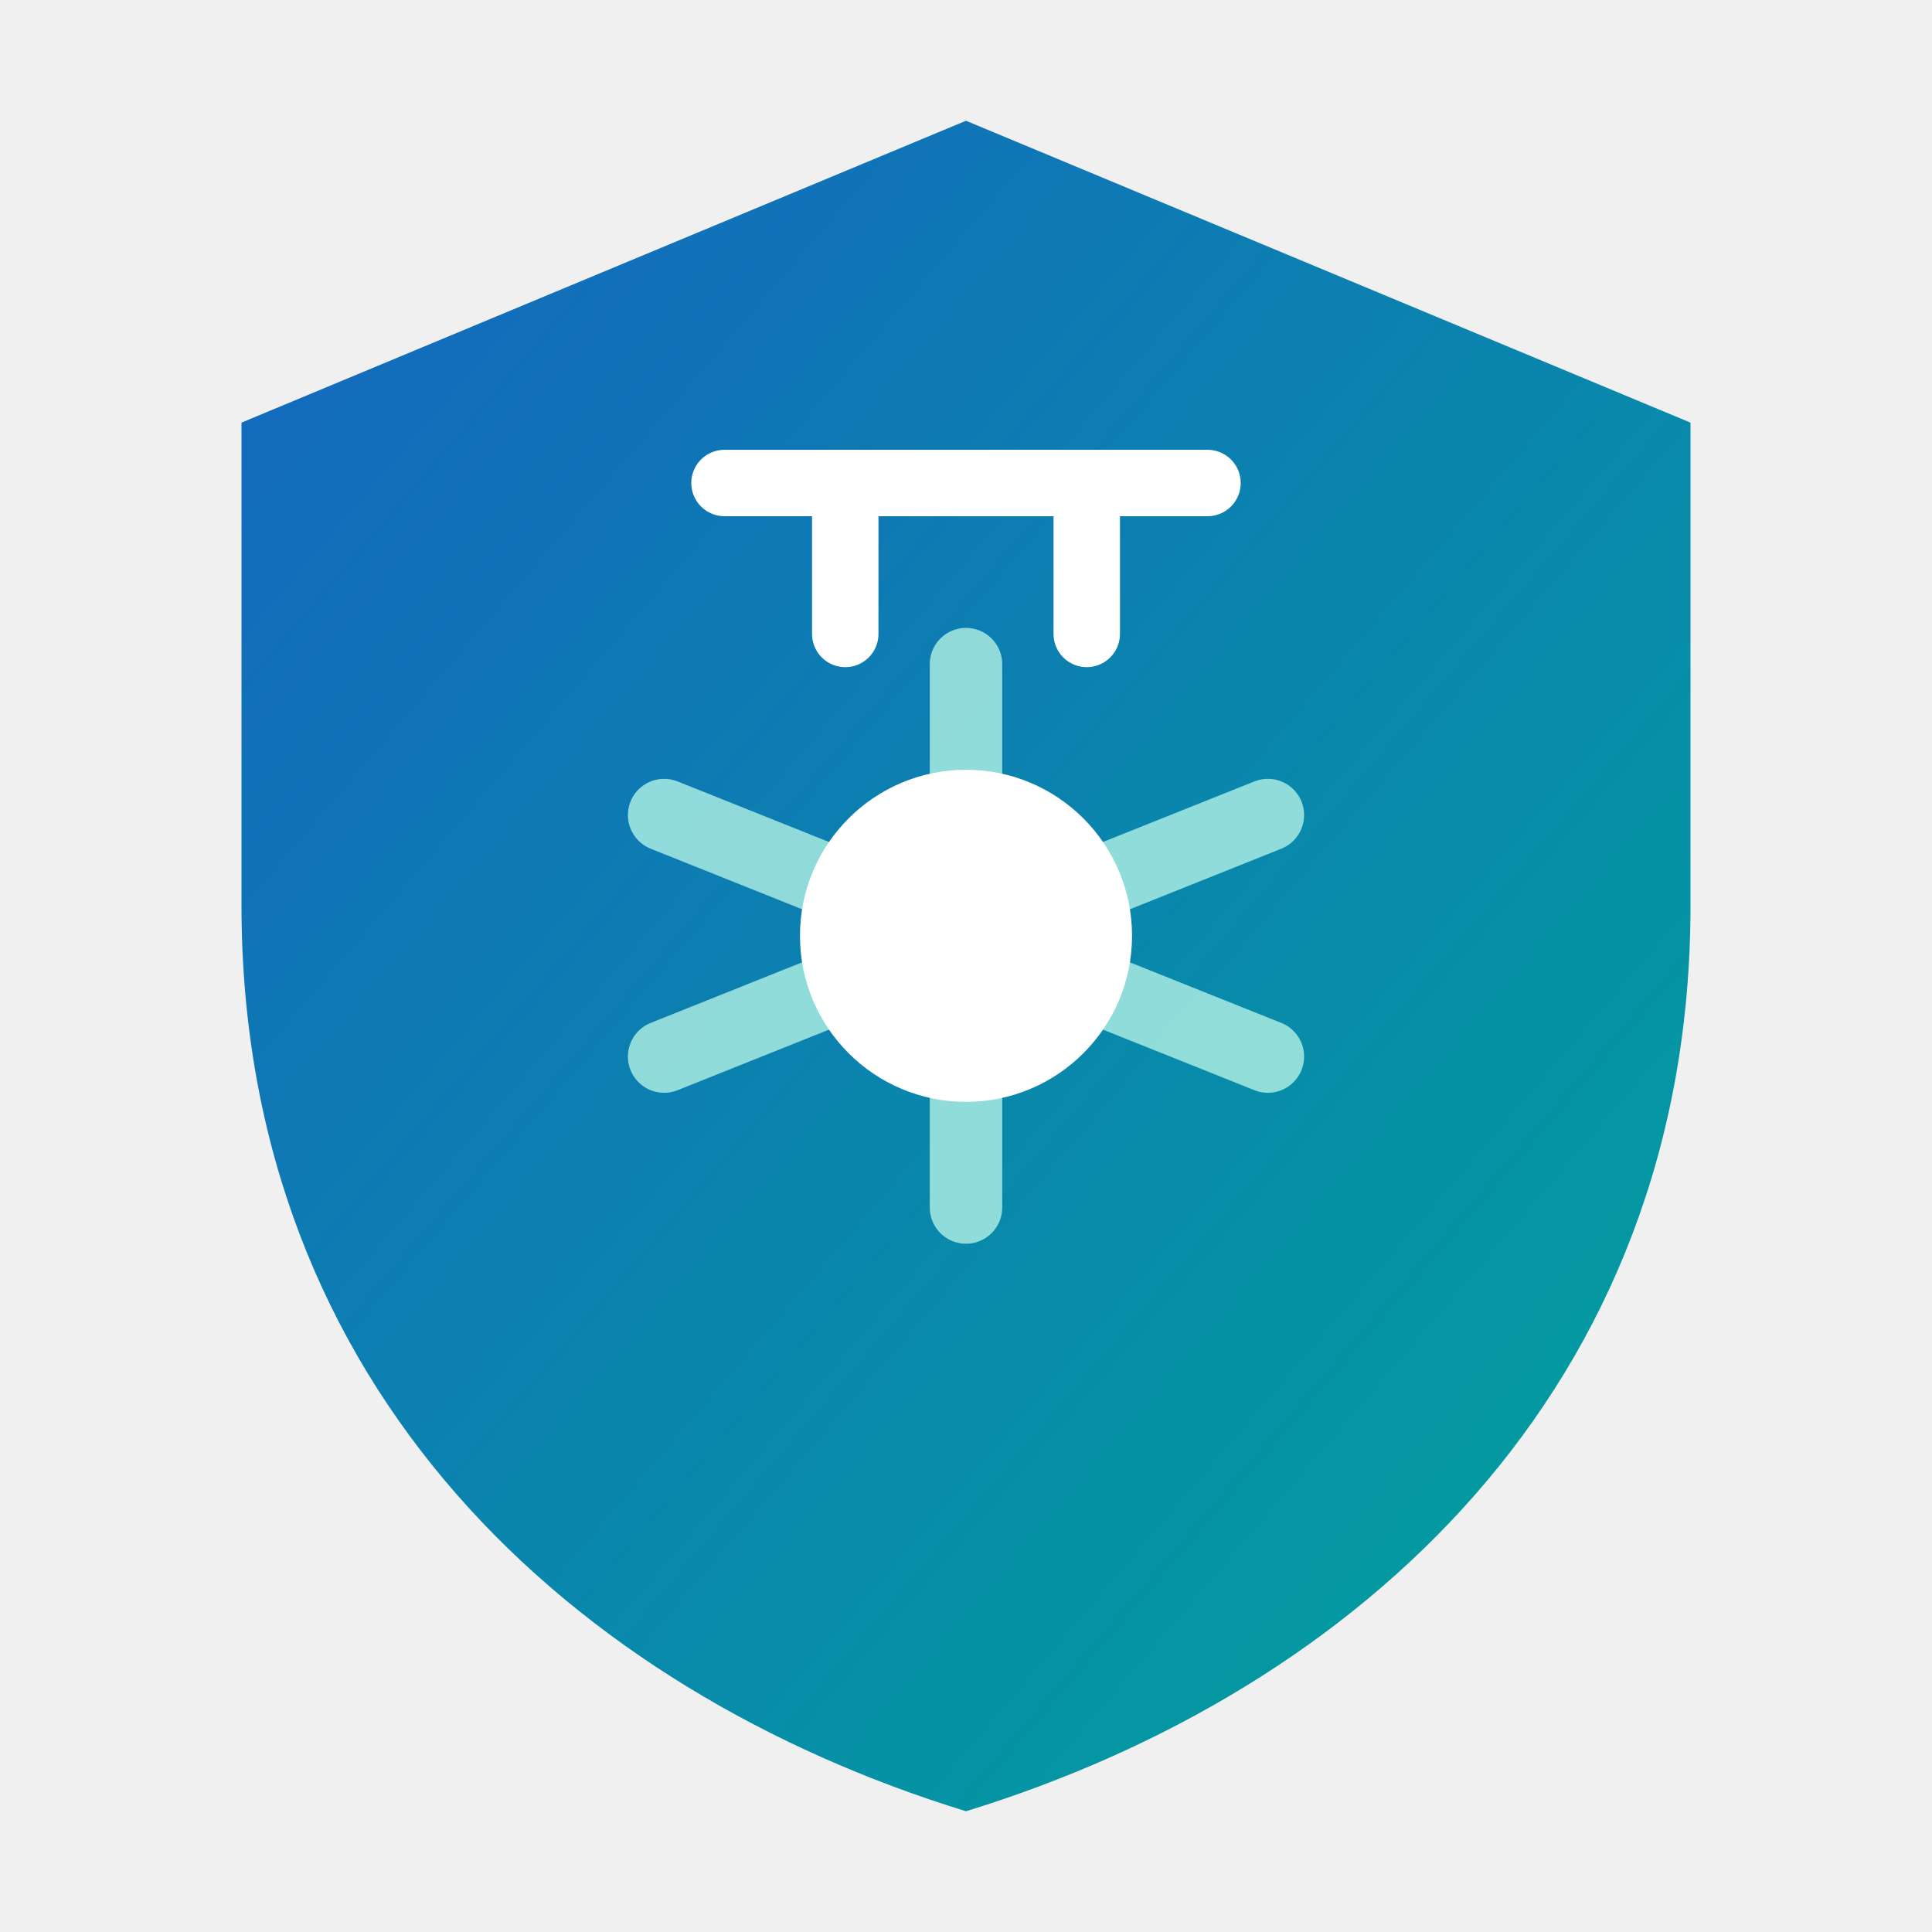
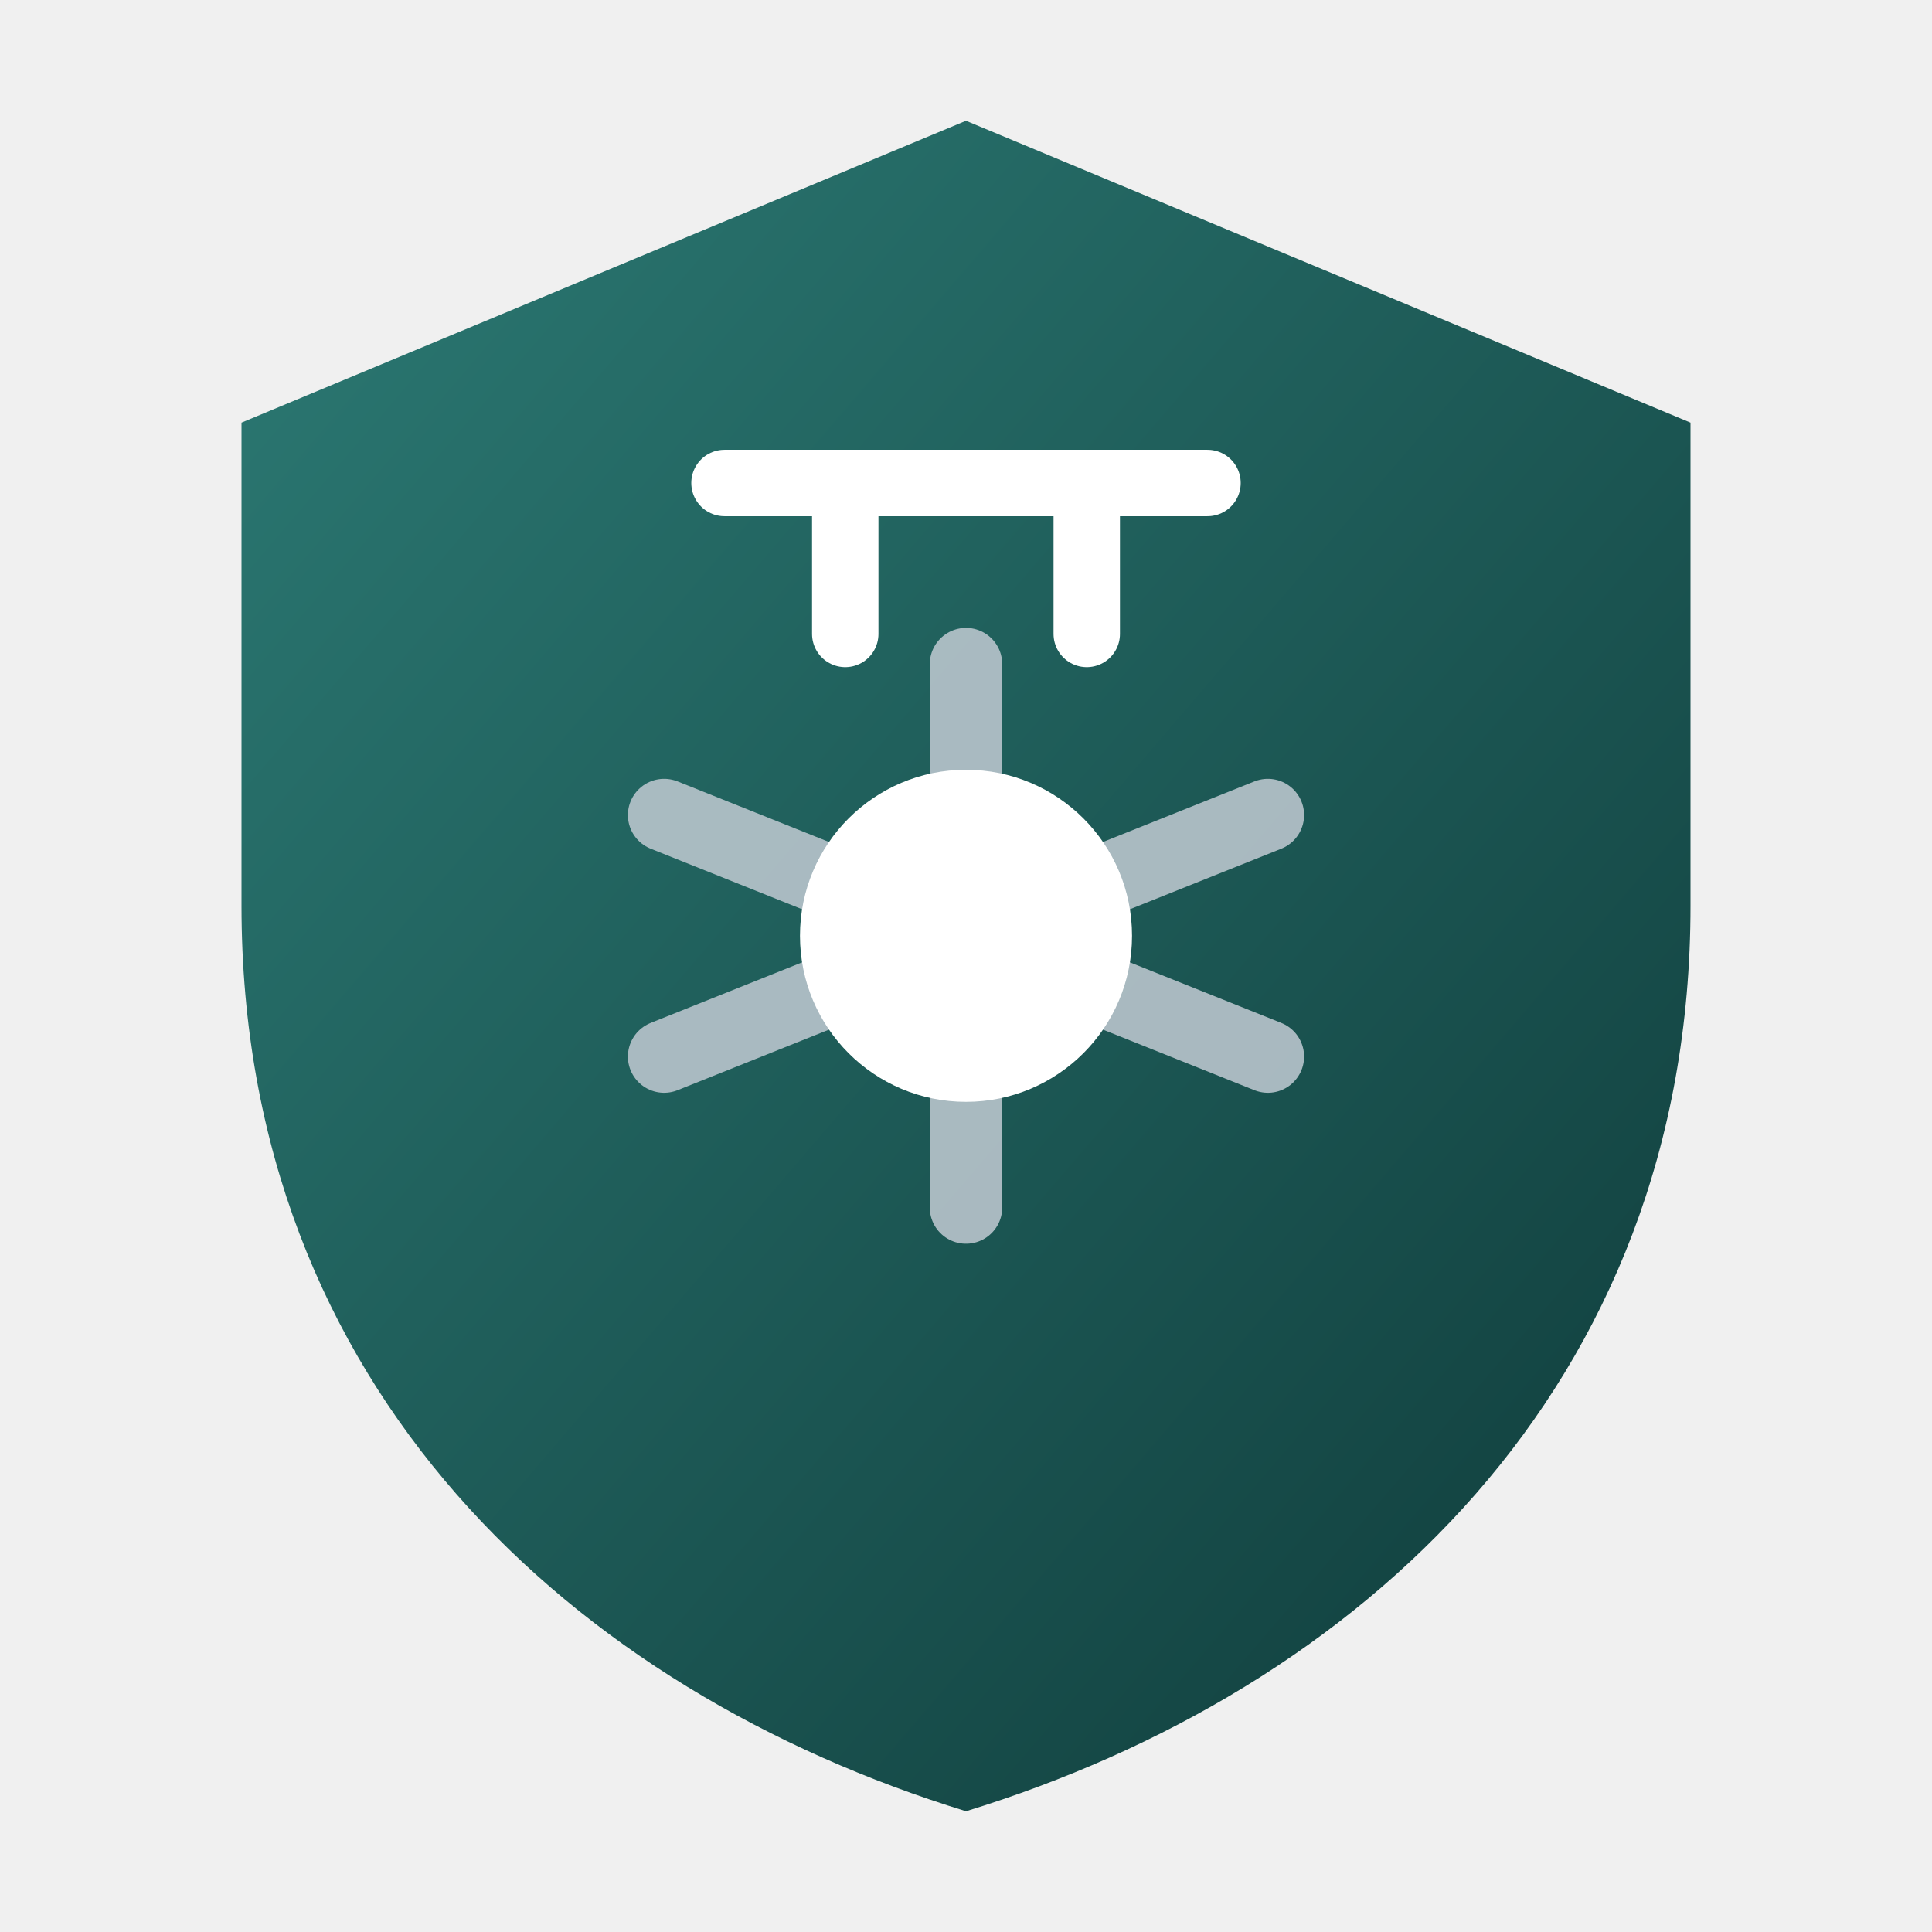
<svg xmlns="http://www.w3.org/2000/svg" viewBox="0 0 64 64" width="64" height="64" role="img" aria-label="卓云安全 logo">
  <defs>
    <linearGradient id="g1" x1="0" y1="0" x2="1" y2="1">
-       <stop offset="0" stop-color="#1565C0" />
-       <stop offset="1" stop-color="#00A39B" />
+       <stop offset="0" stop-color="#2C7A74" />
+       <stop offset="1" stop-color="#0F3B3A" />
    </linearGradient>
  </defs>
  <path d="M32 4 L56 14 V30 C56 46 45 56 32 60 C19 56 8 46 8 30 V14 Z" fill="url(#g1)" />
-   <g stroke="#9fe6df" stroke-width="2.4" stroke-linecap="round" opacity=".9">
+   <g stroke="#B8C4CC" stroke-width="2.4" stroke-linecap="round" opacity=".9">
    <path d="M32 22 V40" />
    <path d="M22 27 L42 35" />
    <path d="M42 27 L22 35" />
  </g>
  <circle cx="32" cy="31" r="5.5" fill="#ffffff" />
  <path d="M24 16 L40 16 M28 16 L28 21 M36 16 L36 21" stroke="#ffffff" stroke-width="2.2" stroke-linecap="round" fill="none" />
</svg>
